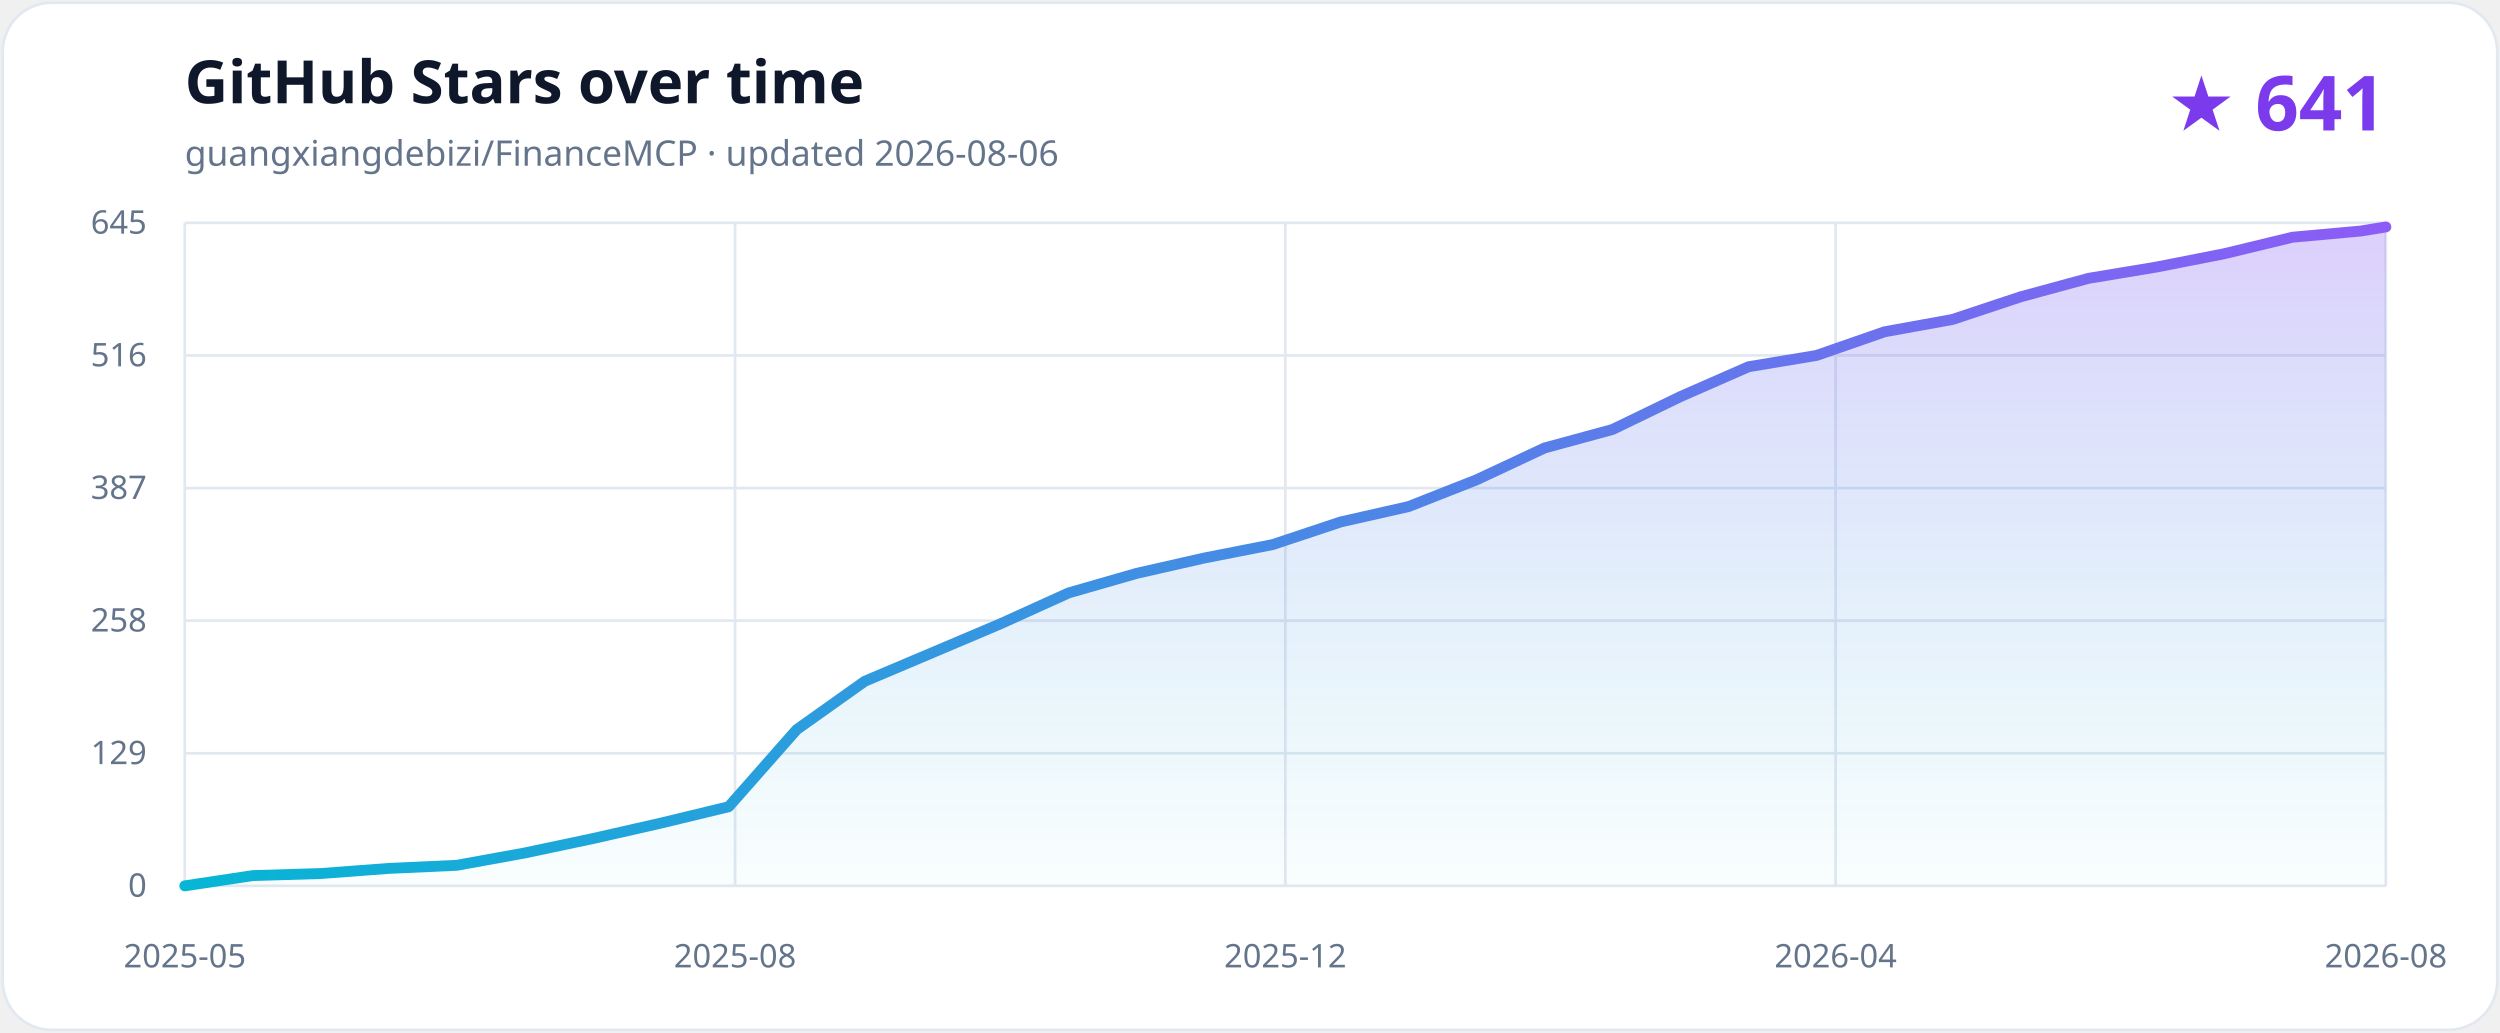
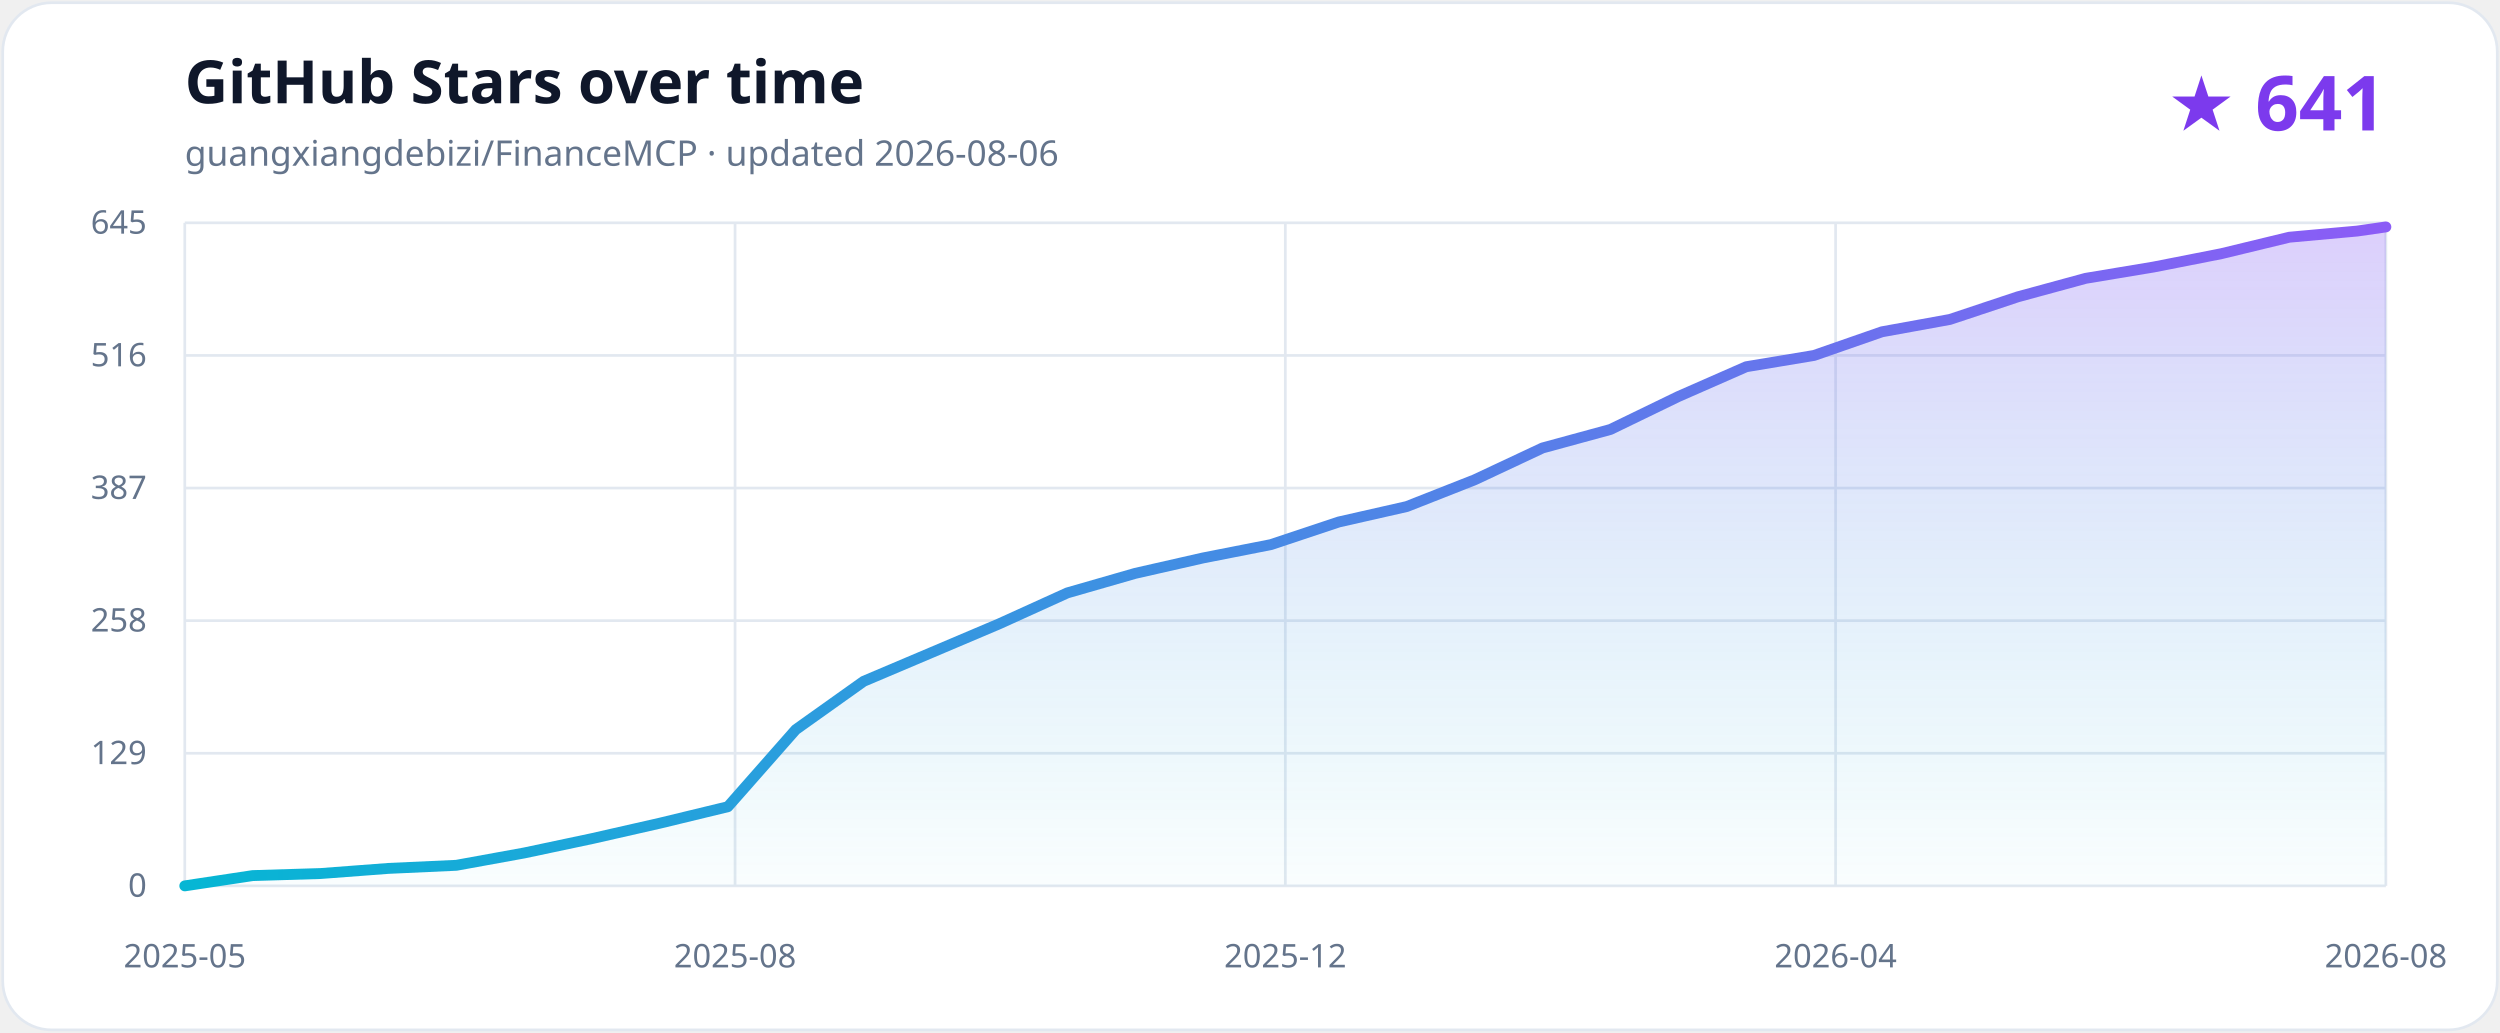
<svg xmlns="http://www.w3.org/2000/svg" role="img" aria-labelledby="title description" viewBox="0 0 920 380">
  <defs>
    <linearGradient id="line" x1="0" x2="1">
      <stop stop-color="#06b6d4" />
      <stop offset="1" stop-color="#8b5cf6" />
    </linearGradient>
    <linearGradient id="area" x1="0" y1="0" x2="0" y2="1">
      <stop stop-color="#8b5cf6" stop-opacity=".30" />
      <stop offset="1" stop-color="#06b6d4" stop-opacity=".02" />
    </linearGradient>
  </defs>
  <style>
    .background{fill:#ffffff;stroke:#e2e8f0}.title{fill:#0f172a;font:700 22px ui-sans-serif,system-ui}.subtitle{fill:#64748b;font:13px ui-sans-serif,system-ui}.count{fill:#7c3aed;font:700 28px ui-sans-serif,system-ui}.grid{stroke:#e2e8f0;stroke-width:1}.axis{fill:#64748b;font:12px ui-sans-serif,system-ui}
    @media (prefers-color-scheme:dark){.background{fill:#0f172a;stroke:#334155}.title{fill:#f8fafc}.subtitle,.axis{fill:#94a3b8}.count{fill:#a78bfa}.grid{stroke:#334155}}
  </style>
  <rect class="background" x="1" y="1" width="918" height="378" rx="18" />
  <text class="title" x="68" y="38">GitHub Stars over time</text>
  <text class="subtitle" x="68" y="61">guangxiangdebizi/FinanceMCP · updated 2026-08-06</text>
  <text class="count" x="878" y="48" text-anchor="end">★ 641</text>
  <line class="grid" x1="68" y1="326.00" x2="878" y2="326.00" />
  <text class="axis" x="54" y="330" text-anchor="end">0</text>
  <line class="grid" x1="68" y1="277.20" x2="878" y2="277.20" />
  <text class="axis" x="54" y="281.2" text-anchor="end">129</text>
  <line class="grid" x1="68" y1="228.40" x2="878" y2="228.40" />
  <text class="axis" x="54" y="232.4" text-anchor="end">258</text>
  <line class="grid" x1="68" y1="179.60" x2="878" y2="179.60" />
  <text class="axis" x="54" y="183.6" text-anchor="end">387</text>
  <line class="grid" x1="68" y1="130.80" x2="878" y2="130.80" />
  <text class="axis" x="54" y="134.8" text-anchor="end">516</text>
  <line class="grid" x1="68" y1="82.00" x2="878" y2="82.00" />
  <text class="axis" x="54" y="86" text-anchor="end">645</text>
  <line class="grid" x1="68.00" y1="82" x2="68.00" y2="326" />
  <text class="axis" x="68.00" y="356" text-anchor="middle">2025-05</text>
  <line class="grid" x1="270.50" y1="82" x2="270.50" y2="326" />
  <text class="axis" x="270.50" y="356" text-anchor="middle">2025-08</text>
  <line class="grid" x1="473.00" y1="82" x2="473.00" y2="326" />
  <text class="axis" x="473.00" y="356" text-anchor="middle">2025-12</text>
  <line class="grid" x1="675.50" y1="82" x2="675.50" y2="326" />
  <text class="axis" x="675.50" y="356" text-anchor="middle">2026-04</text>
  <line class="grid" x1="878.00" y1="82" x2="878.00" y2="326" />
  <text class="axis" x="878.00" y="356" text-anchor="middle">2026-08</text>
-   <path d="M 68.00 326.00 L 93.02 322.22 L 118.04 321.46 L 143.06 319.57 L 168.08 318.43 L 193.10 313.89 L 218.12 308.60 L 243.14 302.92 L 268.16 296.87 L 293.18 268.50 L 318.20 250.72 L 343.22 240.13 L 368.24 229.53 L 393.26 218.19 L 418.28 211.00 L 443.30 205.32 L 468.32 200.41 L 493.34 192.08 L 518.36 186.41 L 543.38 176.57 L 568.40 164.85 L 593.42 158.04 L 618.44 145.93 L 643.46 134.96 L 668.48 130.80 L 693.50 122.10 L 718.52 117.56 L 743.54 109.24 L 768.56 102.43 L 793.58 98.27 L 818.60 93.35 L 843.62 87.30 L 868.64 85.03 L 878.00 83.51 L 878.00 326.00 L 68.00 326.00 Z" fill="url(#area)" />
-   <path d="M 68.00 326.00 L 93.02 322.22 L 118.04 321.46 L 143.06 319.57 L 168.08 318.43 L 193.10 313.89 L 218.12 308.60 L 243.14 302.92 L 268.16 296.87 L 293.18 268.50 L 318.20 250.72 L 343.22 240.13 L 368.24 229.53 L 393.26 218.19 L 418.28 211.00 L 443.30 205.32 L 468.32 200.41 L 493.34 192.08 L 518.36 186.41 L 543.38 176.57 L 568.40 164.85 L 593.42 158.04 L 618.44 145.93 L 643.46 134.96 L 668.48 130.80 L 693.50 122.10 L 718.52 117.56 L 743.54 109.24 L 768.56 102.43 L 793.58 98.27 L 818.60 93.35 L 843.62 87.30 L 868.64 85.03 L 878.00 83.51" fill="none" stroke="url(#line)" stroke-width="4" stroke-linecap="round" stroke-linejoin="round" />
+   <path d="M 68.00 326.00 L 92.98 322.22 L 117.96 321.46 L 142.95 319.57 L 167.93 318.43 L 192.91 313.89 L 217.89 308.60 L 242.88 302.92 L 267.86 296.87 L 292.84 268.50 L 317.82 250.72 L 342.81 240.13 L 367.79 229.53 L 392.77 218.19 L 417.75 211.00 L 442.74 205.32 L 467.72 200.41 L 492.70 192.08 L 517.68 186.41 L 542.67 176.57 L 567.65 164.85 L 592.63 158.04 L 617.61 145.93 L 642.60 134.96 L 667.58 130.80 L 692.56 122.10 L 717.54 117.56 L 742.52 109.24 L 767.51 102.43 L 792.49 98.27 L 817.47 93.35 L 842.45 87.30 L 867.44 85.03 L 878.00 83.51 L 878.00 326.00 L 68.00 326.00 Z" fill="url(#area)" />
+   <path d="M 68.00 326.00 L 92.98 322.22 L 117.96 321.46 L 142.95 319.57 L 167.93 318.43 L 192.91 313.89 L 217.89 308.60 L 242.88 302.92 L 267.86 296.87 L 292.84 268.50 L 317.82 250.72 L 342.81 240.13 L 367.79 229.53 L 392.77 218.19 L 417.75 211.00 L 442.74 205.32 L 467.72 200.41 L 492.70 192.08 L 517.68 186.41 L 542.67 176.57 L 567.65 164.85 L 592.63 158.04 L 617.61 145.93 L 642.60 134.96 L 667.58 130.80 L 692.56 122.10 L 717.54 117.56 L 742.52 109.24 L 767.51 102.43 L 792.49 98.27 L 817.47 93.35 L 842.45 87.30 L 867.44 85.03 L 878.00 83.51" fill="none" stroke="url(#line)" stroke-width="4" stroke-linecap="round" stroke-linejoin="round" />
</svg>
